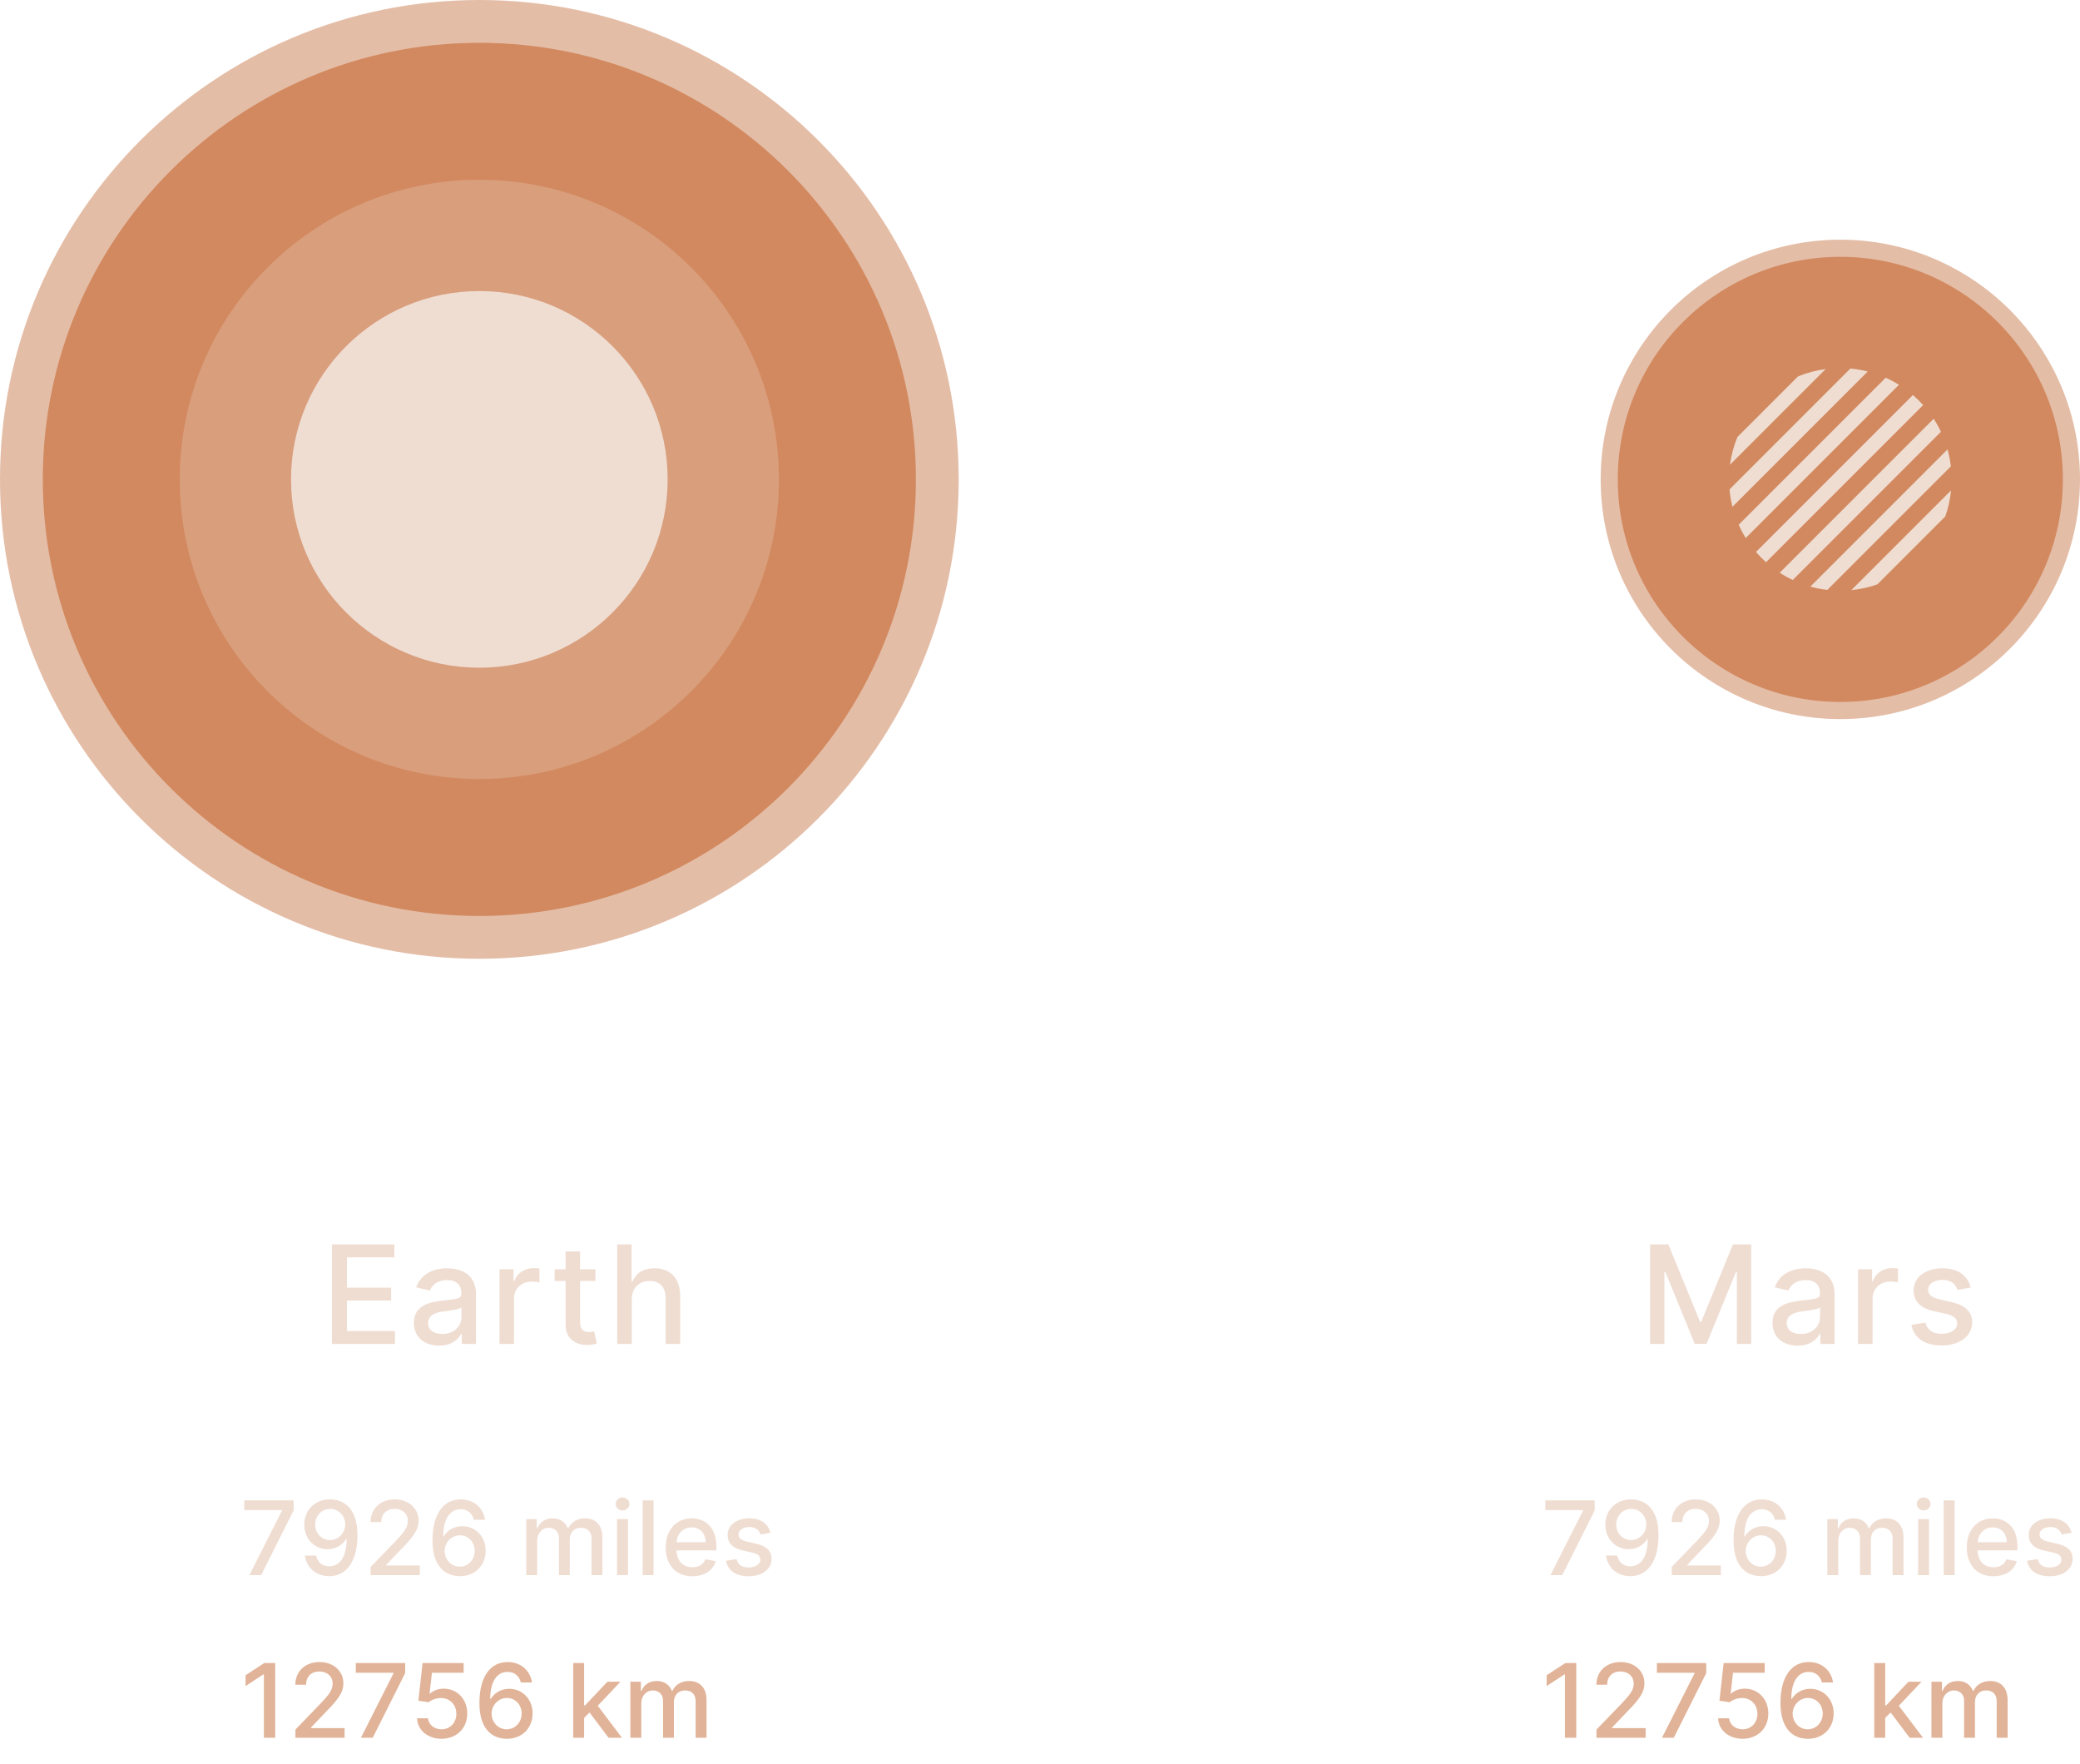
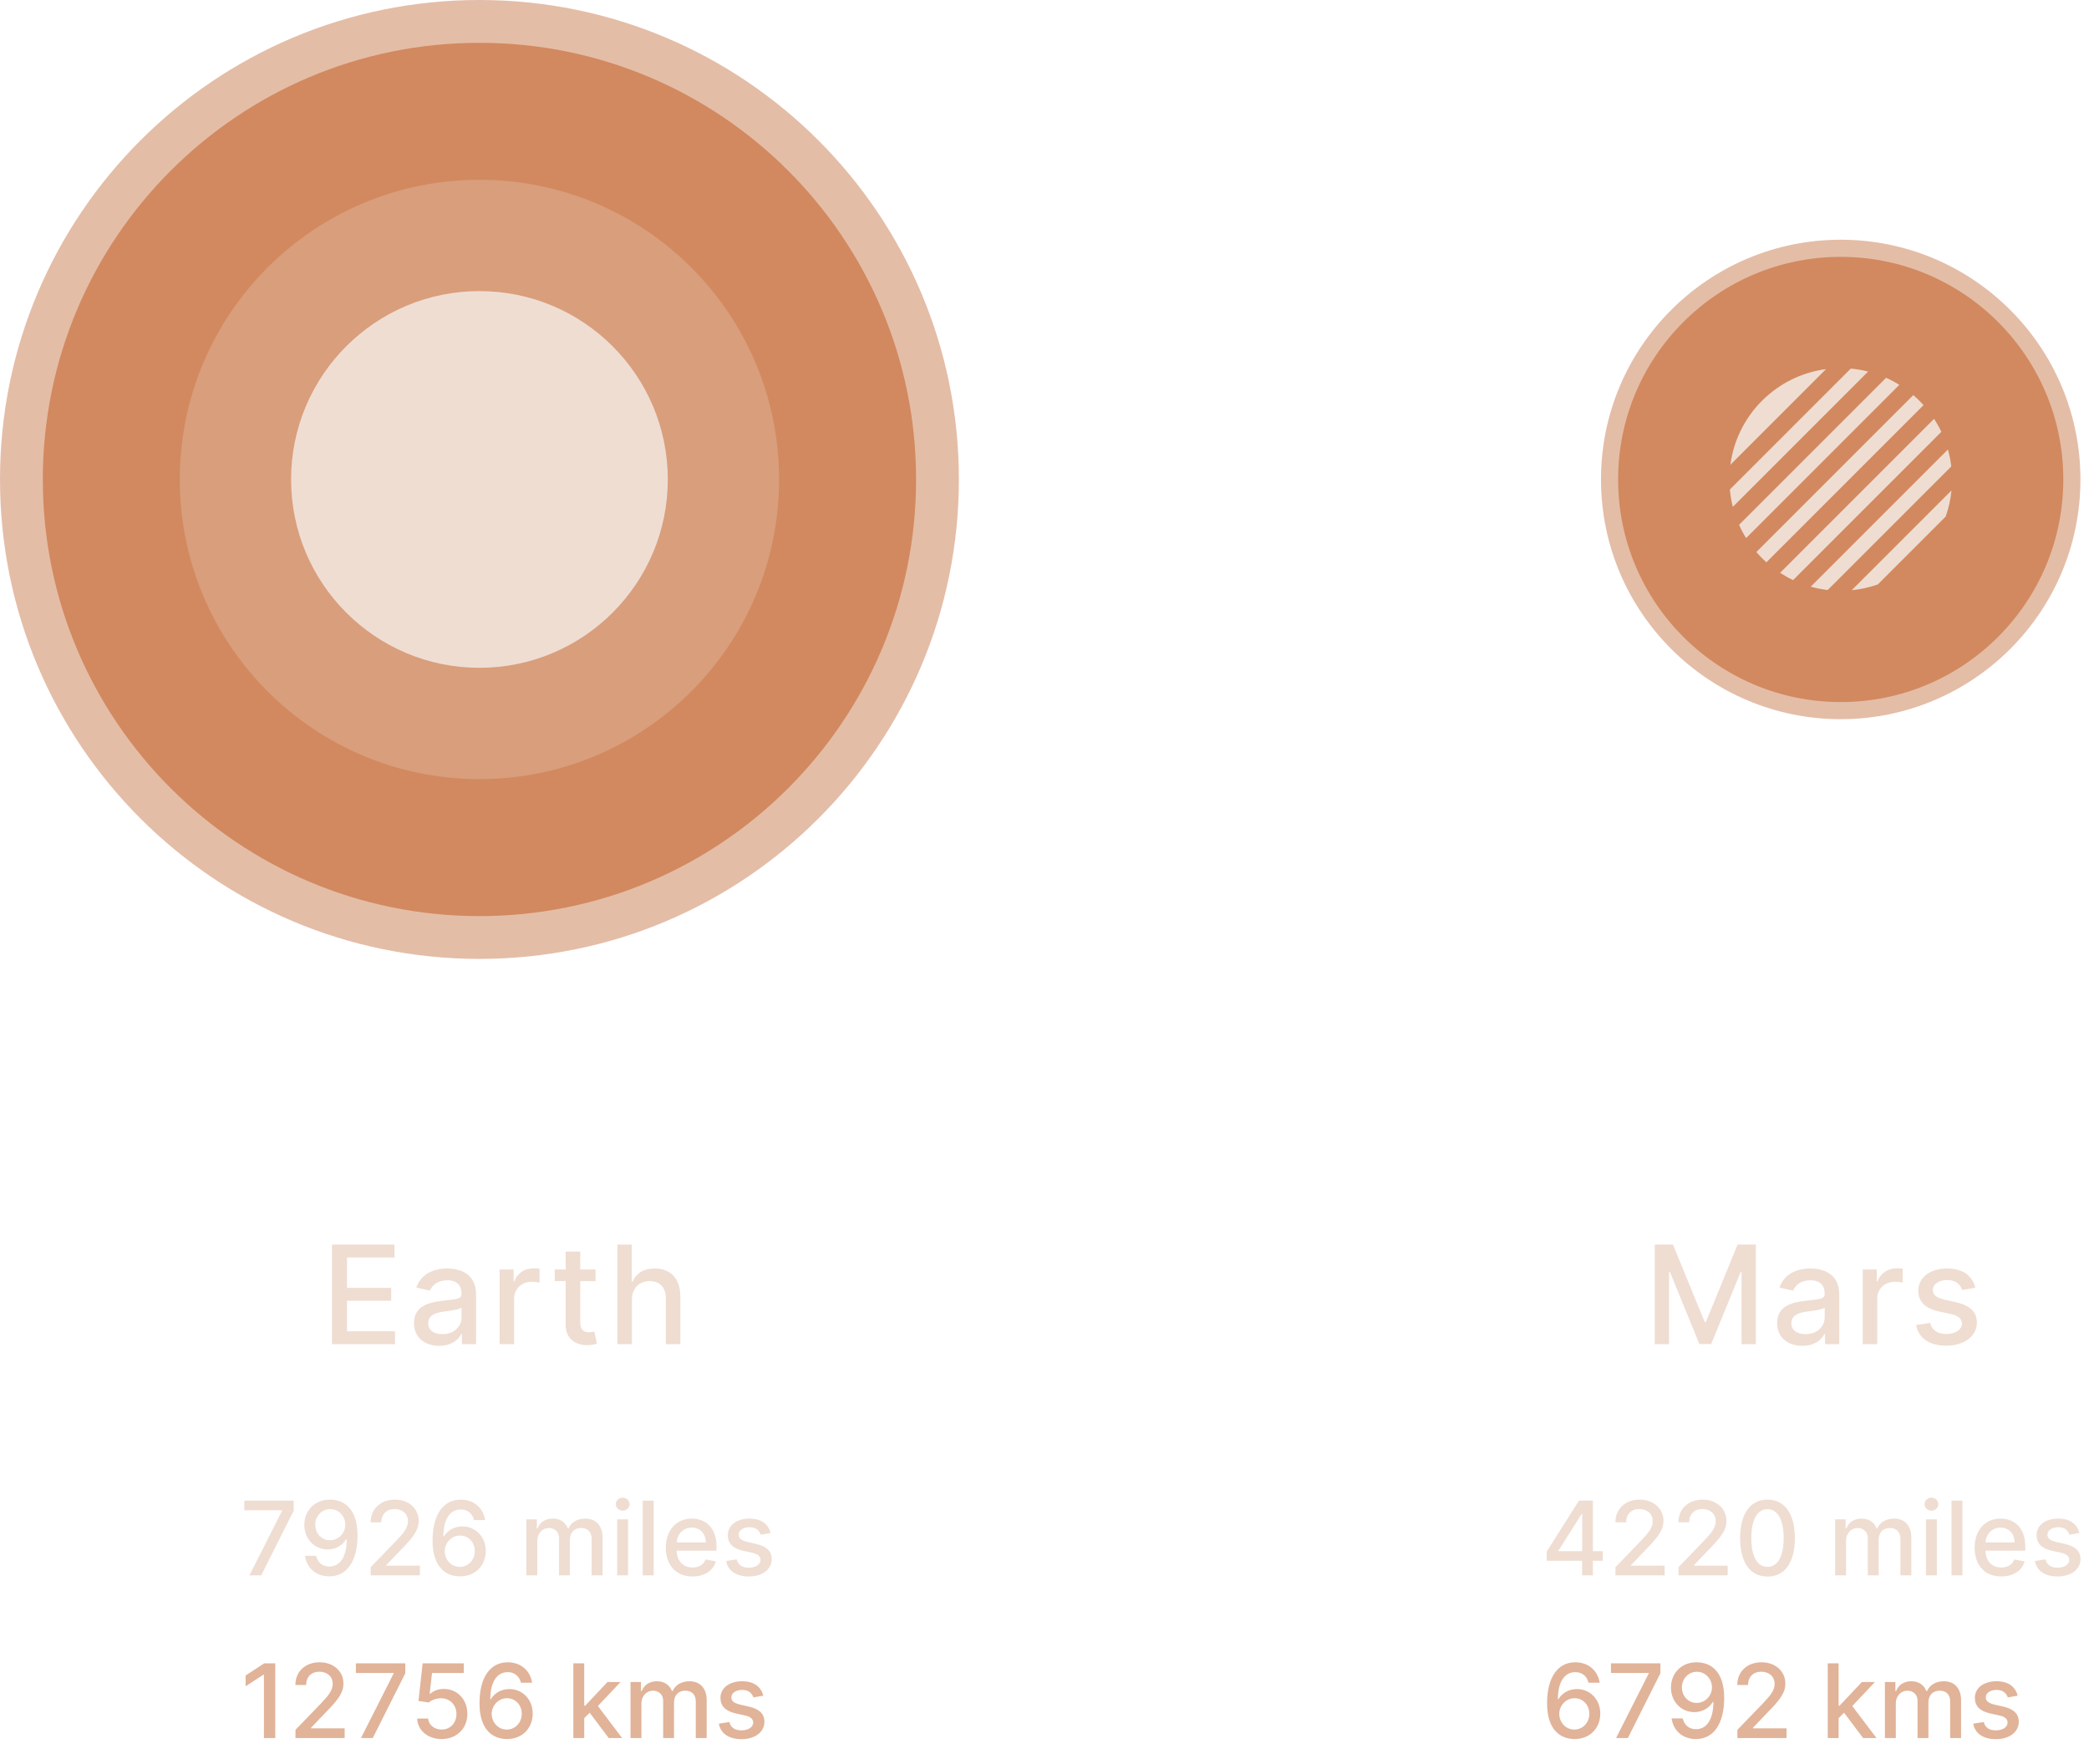
- <svg xmlns="http://www.w3.org/2000/svg" width="243" height="206" viewBox="0 0 243 206" fill="none">
+ <svg xmlns="http://www.w3.org/2000/svg" width="244" height="206" viewBox="0 0 244 206" fill="none">
  <circle cx="56" cy="56" r="56" fill="#E4BDA7" />
  <circle cx="56" cy="56" r="51" fill="#D2895F" />
  <circle cx="56" cy="56" r="35" fill="#D99E7C" />
  <circle cx="56" cy="56" r="22" fill="#EFDDD2" />
  <path d="M38.778 157H46.142V155.489H40.534V151.926H45.693V150.42H40.534V146.875H46.074V145.364H38.778V157ZM51.302 157.193C52.746 157.193 53.558 156.46 53.882 155.807H53.95V157H55.609V151.205C55.609 148.665 53.609 148.159 52.223 148.159C50.643 148.159 49.189 148.795 48.621 150.386L50.217 150.75C50.467 150.131 51.104 149.534 52.246 149.534C53.342 149.534 53.905 150.108 53.905 151.097V151.136C53.905 151.756 53.268 151.744 51.7 151.926C50.047 152.119 48.354 152.551 48.354 154.534C48.354 156.25 49.643 157.193 51.302 157.193ZM51.672 155.83C50.712 155.83 50.018 155.398 50.018 154.557C50.018 153.648 50.825 153.324 51.808 153.193C52.359 153.119 53.666 152.972 53.91 152.727V153.852C53.91 154.886 53.087 155.83 51.672 155.83ZM58.352 157H60.051V151.67C60.051 150.528 60.932 149.705 62.136 149.705C62.488 149.705 62.886 149.767 63.023 149.807V148.182C62.852 148.159 62.517 148.142 62.301 148.142C61.278 148.142 60.403 148.722 60.085 149.659H59.994V148.273H58.352V157ZM69.562 148.273H67.772V146.182H66.073V148.273H64.795V149.636H66.073V154.79C66.068 156.375 67.278 157.142 68.619 157.114C69.159 157.108 69.522 157.006 69.721 156.932L69.414 155.528C69.301 155.551 69.091 155.602 68.818 155.602C68.267 155.602 67.772 155.42 67.772 154.438V149.636H69.562V148.273ZM73.808 151.818C73.808 150.426 74.689 149.631 75.899 149.631C77.069 149.631 77.768 150.375 77.768 151.653V157H79.467V151.449C79.467 149.273 78.274 148.159 76.478 148.159C75.12 148.159 74.302 148.75 73.893 149.693H73.785V145.364H72.109V157H73.808V151.818Z" fill="#EFDDD2" />
  <path d="M29.134 184H30.51L34.307 176.44V175.273H28.537V176.402H32.943V176.466L29.134 184ZM38.574 175.153C36.741 175.136 35.544 176.453 35.544 178.107C35.548 179.773 36.754 180.974 38.267 180.974C39.191 180.974 39.984 180.523 40.431 179.79H40.5C40.495 181.797 39.741 182.969 38.463 182.969C37.627 182.969 37.091 182.457 36.92 181.712L35.62 181.712C35.812 183.122 36.903 184.119 38.463 184.119C40.491 184.119 41.761 182.376 41.761 179.321C41.757 176.134 40.129 175.166 38.574 175.153ZM38.578 176.261C39.588 176.261 40.334 177.118 40.334 178.077C40.338 179.048 39.549 179.901 38.552 179.901C37.551 179.901 36.826 179.099 36.822 178.089C36.822 177.075 37.576 176.261 38.578 176.261ZM43.3 184H49.045L49.045 182.871H45.116V182.807L46.85 180.991C48.448 179.376 48.904 178.605 48.904 177.629C48.904 176.227 47.762 175.153 46.117 175.153C44.485 175.153 43.292 176.21 43.292 177.804H44.549C44.545 176.866 45.15 176.253 46.092 176.253C46.978 176.253 47.651 176.798 47.651 177.668C47.651 178.439 47.191 178.993 46.254 179.986L43.3 183.045V184ZM53.707 184.119C55.531 184.136 56.741 182.824 56.736 181.149C56.741 179.479 55.526 178.281 54.014 178.281C53.093 178.281 52.296 178.724 51.849 179.462H51.785C51.789 177.48 52.539 176.304 53.818 176.304C54.657 176.304 55.185 176.815 55.364 177.54H56.664C56.464 176.159 55.377 175.153 53.818 175.153C51.789 175.153 50.523 176.896 50.523 179.93C50.519 183.143 52.156 184.107 53.707 184.119ZM53.702 183.011C52.688 183.011 51.947 182.159 51.947 181.179C51.951 180.203 52.727 179.351 53.732 179.351C54.729 179.351 55.462 180.156 55.458 181.166C55.462 182.197 54.7 183.011 53.702 183.011ZM61.481 184H62.756L62.756 179.964C62.756 179.082 63.374 178.469 64.098 178.469C64.805 178.469 65.296 178.938 65.296 179.649L65.296 184H66.565L66.565 179.828C66.565 179.04 67.047 178.469 67.878 178.469C68.551 178.469 69.105 178.844 69.105 179.73L69.105 184L70.379 184L70.379 179.611C70.379 178.115 69.544 177.369 68.359 177.369C67.418 177.369 66.71 177.821 66.395 178.52H66.327C66.041 177.804 65.44 177.369 64.567 177.369C63.702 177.369 63.058 177.8 62.785 178.52H62.705L62.705 177.455H61.481L61.481 184ZM72.087 184H73.361L73.361 177.455H72.087L72.087 184ZM72.731 176.445C73.169 176.445 73.536 176.104 73.536 175.686C73.536 175.268 73.169 174.923 72.731 174.923C72.287 174.923 71.925 175.268 71.925 175.686C71.925 176.104 72.287 176.445 72.731 176.445ZM76.349 175.273H75.075L75.075 184H76.349L76.349 175.273ZM80.885 184.132C82.312 184.132 83.322 183.429 83.612 182.364L82.406 182.146C82.176 182.764 81.622 183.08 80.897 183.08C79.806 183.08 79.073 182.372 79.039 181.111H83.693V180.659C83.693 178.294 82.278 177.369 80.795 177.369C78.971 177.369 77.769 178.759 77.769 180.77C77.769 182.803 78.954 184.132 80.885 184.132ZM79.044 180.156C79.095 179.227 79.768 178.422 80.804 178.422C81.792 178.422 82.44 179.155 82.444 180.156H79.044ZM90.011 179.053C89.747 178.034 88.95 177.369 87.535 177.369C86.057 177.369 85.008 178.149 85.008 179.308C85.008 180.237 85.571 180.855 86.798 181.128L87.906 181.371C88.537 181.511 88.831 181.793 88.831 182.202C88.831 182.709 88.29 183.105 87.454 183.105C86.692 183.105 86.202 182.777 86.048 182.134L84.817 182.321C85.03 183.48 85.993 184.132 87.463 184.132C89.044 184.132 90.139 183.293 90.139 182.108C90.139 181.183 89.551 180.612 88.349 180.335L87.31 180.097C86.59 179.926 86.278 179.683 86.283 179.24C86.278 178.737 86.824 178.379 87.548 178.379C88.341 178.379 88.707 178.818 88.856 179.257L90.011 179.053Z" fill="#EFDDD2" />
-   <path d="M32.151 194.273H30.868L28.69 195.696L28.69 196.957L30.778 195.594H30.829L30.829 203H32.151L32.151 194.273ZM34.511 203L40.256 203L40.256 201.871L36.327 201.871V201.807L38.061 199.991C39.659 198.376 40.115 197.605 40.115 196.629C40.115 195.227 38.973 194.153 37.328 194.153C35.696 194.153 34.503 195.21 34.503 196.804H35.76C35.756 195.866 36.361 195.253 37.303 195.253C38.189 195.253 38.862 195.798 38.862 196.668C38.862 197.439 38.402 197.993 37.465 198.986L34.511 202.045V203ZM42.165 203H43.541L47.338 195.44V194.273H41.568V195.402H45.974V195.466L42.165 203ZM51.584 203.119C53.339 203.119 54.592 201.879 54.588 200.179C54.592 198.491 53.416 197.264 51.826 197.264C51.179 197.264 50.578 197.511 50.237 197.844H50.186L50.463 195.402L54.166 195.402V194.273L49.367 194.273L48.877 198.67L50.084 198.849C50.412 198.555 51 198.355 51.528 198.355C52.564 198.364 53.314 199.139 53.314 200.205C53.314 201.253 52.585 202.011 51.584 202.011C50.74 202.011 50.071 201.474 50.002 200.724H48.724C48.775 202.114 49.981 203.119 51.584 203.119ZM59.191 203.119C61.015 203.136 62.225 201.824 62.221 200.149C62.225 198.479 61.011 197.281 59.498 197.281C58.577 197.281 57.781 197.724 57.333 198.462H57.269C57.273 196.48 58.023 195.304 59.302 195.304C60.141 195.304 60.67 195.815 60.849 196.54H62.148C61.948 195.159 60.861 194.153 59.302 194.153C57.273 194.153 56.008 195.896 56.008 198.93C56.004 202.143 57.64 203.107 59.191 203.119ZM59.187 202.011C58.173 202.011 57.431 201.159 57.431 200.179C57.435 199.203 58.211 198.351 59.217 198.351C60.214 198.351 60.947 199.156 60.943 200.166C60.947 201.197 60.184 202.011 59.187 202.011ZM66.966 203H68.24L68.24 200.678L68.875 200.043L71.099 203H72.663L69.834 199.263L72.484 196.455H70.959L68.351 199.224H68.24L68.24 194.273H66.966L66.966 203ZM73.646 203H74.92L74.92 198.964C74.92 198.082 75.538 197.469 76.262 197.469C76.969 197.469 77.46 197.938 77.46 198.649L77.46 203H78.729L78.729 198.828C78.729 198.04 79.211 197.469 80.042 197.469C80.715 197.469 81.269 197.844 81.269 198.73L81.269 203H82.543L82.543 198.611C82.543 197.115 81.708 196.369 80.523 196.369C79.582 196.369 78.874 196.821 78.559 197.52H78.491C78.205 196.804 77.604 196.369 76.731 196.369C75.866 196.369 75.222 196.8 74.95 197.52H74.869L74.869 196.455H73.646L73.646 203Z" fill="#E1B398" />
-   <path d="M192.778 145.364V157H194.449V148.574H194.557L197.989 156.983H199.375L202.807 148.58H202.915V157H204.585V145.364H202.455L198.75 154.409H198.614L194.909 145.364H192.778ZM210.021 157.193C211.464 157.193 212.277 156.46 212.601 155.807H212.669V157H214.328V151.205C214.328 148.665 212.328 148.159 210.942 148.159C209.362 148.159 207.908 148.795 207.339 150.386L208.936 150.75C209.186 150.131 209.822 149.534 210.964 149.534C212.061 149.534 212.623 150.108 212.623 151.097V151.136C212.623 151.756 211.987 151.744 210.419 151.926C208.766 152.119 207.072 152.551 207.072 154.534C207.072 156.25 208.362 157.193 210.021 157.193ZM210.391 155.83C209.43 155.83 208.737 155.398 208.737 154.557C208.737 153.648 209.544 153.324 210.527 153.193C211.078 153.119 212.385 152.972 212.629 152.727V153.852C212.629 154.886 211.805 155.83 210.391 155.83ZM217.071 157H218.77V151.67C218.77 150.528 219.65 149.705 220.855 149.705C221.207 149.705 221.605 149.767 221.741 149.807V148.182C221.571 148.159 221.236 148.142 221.02 148.142C219.997 148.142 219.122 148.722 218.804 149.659H218.713V148.273H217.071V157ZM230.231 150.403C229.879 149.045 228.816 148.159 226.93 148.159C224.958 148.159 223.561 149.199 223.561 150.744C223.561 151.983 224.311 152.807 225.947 153.17L227.424 153.494C228.265 153.682 228.657 154.057 228.657 154.602C228.657 155.278 227.936 155.807 226.822 155.807C225.805 155.807 225.152 155.369 224.947 154.511L223.305 154.761C223.589 156.307 224.873 157.176 226.833 157.176C228.941 157.176 230.402 156.057 230.402 154.477C230.402 153.244 229.618 152.483 228.015 152.114L226.629 151.795C225.669 151.568 225.254 151.244 225.26 150.653C225.254 149.983 225.981 149.506 226.947 149.506C228.004 149.506 228.493 150.091 228.691 150.676L230.231 150.403Z" fill="#EFDDD2" />
-   <path d="M181.134 184H182.51L186.307 176.44V175.273H180.537V176.402H184.943V176.466L181.134 184ZM190.574 175.153C188.741 175.136 187.544 176.453 187.544 178.107C187.548 179.773 188.754 180.974 190.267 180.974C191.191 180.974 191.984 180.523 192.431 179.79H192.5C192.495 181.797 191.741 182.969 190.463 182.969C189.627 182.969 189.091 182.457 188.92 181.712L187.62 181.712C187.812 183.122 188.903 184.119 190.463 184.119C192.491 184.119 193.761 182.376 193.761 179.321C193.757 176.134 192.129 175.166 190.574 175.153ZM190.578 176.261C191.588 176.261 192.333 177.118 192.333 178.077C192.338 179.048 191.549 179.901 190.552 179.901C189.551 179.901 188.826 179.099 188.822 178.089C188.822 177.075 189.576 176.261 190.578 176.261ZM195.3 184H201.045V182.871H197.116V182.807L198.85 180.991C200.448 179.376 200.904 178.605 200.904 177.629C200.904 176.227 199.762 175.153 198.117 175.153C196.485 175.153 195.292 176.21 195.292 177.804H196.549C196.545 176.866 197.15 176.253 198.092 176.253C198.978 176.253 199.651 176.798 199.651 177.668C199.651 178.439 199.191 178.993 198.254 179.986L195.3 183.045V184ZM205.707 184.119C207.531 184.136 208.741 182.824 208.737 181.149C208.741 179.479 207.526 178.281 206.013 178.281C205.093 178.281 204.296 178.724 203.849 179.462H203.785C203.789 177.48 204.539 176.304 205.817 176.304C206.657 176.304 207.185 176.815 207.364 177.54H208.664C208.464 176.159 207.377 175.153 205.817 175.153C203.789 175.153 202.523 176.896 202.523 179.93C202.519 183.143 204.156 184.107 205.707 184.119ZM205.702 183.011C204.688 183.011 203.947 182.159 203.947 181.179C203.951 180.203 204.727 179.351 205.732 179.351C206.729 179.351 207.462 180.156 207.458 181.166C207.462 182.197 206.7 183.011 205.702 183.011ZM213.482 184H214.756L214.756 179.964C214.756 179.082 215.374 178.469 216.098 178.469C216.805 178.469 217.295 178.938 217.295 179.649L217.295 184H218.565L218.565 179.828C218.565 179.04 219.047 178.469 219.878 178.469C220.551 178.469 221.105 178.844 221.105 179.73L221.105 184L222.379 184L222.379 179.611C222.379 178.115 221.544 177.369 220.359 177.369C219.418 177.369 218.71 177.821 218.395 178.52H218.327C218.041 177.804 217.44 177.369 216.567 177.369C215.702 177.369 215.058 177.8 214.786 178.52H214.705V177.455H213.482L213.482 184ZM224.087 184H225.361L225.361 177.455H224.087L224.087 184ZM224.73 176.445C225.169 176.445 225.536 176.104 225.536 175.686C225.536 175.268 225.169 174.923 224.73 174.923C224.287 174.923 223.925 175.268 223.925 175.686C223.925 176.104 224.287 176.445 224.73 176.445ZM228.349 175.273H227.075L227.075 184H228.349L228.349 175.273ZM232.885 184.132C234.312 184.132 235.322 183.429 235.612 182.364L234.406 182.146C234.176 182.764 233.622 183.08 232.897 183.08C231.806 183.08 231.074 182.372 231.039 181.111H235.693V180.659C235.693 178.294 234.278 177.369 232.795 177.369C230.971 177.369 229.77 178.759 229.77 180.77C229.77 182.803 230.954 184.132 232.885 184.132ZM231.044 180.156C231.095 179.227 231.768 178.422 232.804 178.422C233.792 178.422 234.44 179.155 234.444 180.156H231.044ZM242.011 179.053C241.747 178.034 240.95 177.369 239.536 177.369C238.057 177.369 237.009 178.149 237.009 179.308C237.009 180.237 237.571 180.855 238.798 181.128L239.906 181.371C240.537 181.511 240.831 181.793 240.831 182.202C240.831 182.709 240.29 183.105 239.455 183.105C238.692 183.105 238.202 182.777 238.048 182.134L236.817 182.321C237.03 183.48 237.993 184.132 239.463 184.132C241.044 184.132 242.139 183.293 242.139 182.108C242.139 181.183 241.551 180.612 240.349 180.335L239.31 180.097C238.589 179.926 238.278 179.683 238.283 179.24C238.278 178.737 238.824 178.379 239.548 178.379C240.341 178.379 240.707 178.818 240.857 179.257L242.011 179.053Z" fill="#EFDDD2" />
-   <path d="M184.151 194.273H182.868L180.69 195.696V196.957L182.778 195.594H182.83L182.83 203H184.151L184.151 194.273ZM186.511 203L192.256 203V201.871L188.327 201.871V201.807L190.061 199.991C191.659 198.376 192.115 197.605 192.115 196.629C192.115 195.227 190.973 194.153 189.328 194.153C187.696 194.153 186.503 195.21 186.503 196.804H187.76C187.756 195.866 188.361 195.253 189.303 195.253C190.189 195.253 190.862 195.798 190.862 196.668C190.862 197.439 190.402 197.993 189.464 198.986L186.511 202.045V203ZM194.165 203H195.541L199.338 195.44V194.273H193.568V195.402H197.974V195.466L194.165 203ZM203.583 203.119C205.339 203.119 206.592 201.879 206.588 200.179C206.592 198.491 205.416 197.264 203.826 197.264C203.179 197.264 202.578 197.511 202.237 197.844H202.186L202.463 195.402L206.166 195.402V194.273L201.368 194.273L200.877 198.67L202.083 198.849C202.412 198.555 203 198.355 203.528 198.355C204.564 198.364 205.314 199.139 205.314 200.205C205.314 201.253 204.585 202.011 203.583 202.011C202.74 202.011 202.071 201.474 202.002 200.724H200.724C200.775 202.114 201.981 203.119 203.583 203.119ZM211.191 203.119C213.015 203.136 214.225 201.824 214.221 200.149C214.225 198.479 213.011 197.281 211.498 197.281C210.577 197.281 209.781 197.724 209.333 198.462H209.269C209.273 196.48 210.023 195.304 211.302 195.304C212.141 195.304 212.67 195.815 212.849 196.54H214.148C213.948 195.159 212.862 194.153 211.302 194.153C209.273 194.153 208.008 195.896 208.008 198.93C208.004 202.143 209.64 203.107 211.191 203.119ZM211.187 202.011C210.173 202.011 209.431 201.159 209.431 200.179C209.435 199.203 210.211 198.351 211.217 198.351C212.214 198.351 212.947 199.156 212.942 200.166C212.947 201.197 212.184 202.011 211.187 202.011ZM218.966 203H220.24L220.24 200.678L220.875 200.043L223.099 203H224.663L221.834 199.263L224.484 196.455H222.959L220.351 199.224H220.24V194.273H218.966L218.966 203ZM225.646 203H226.92L226.92 198.964C226.92 198.082 227.538 197.469 228.262 197.469C228.969 197.469 229.46 197.938 229.46 198.649L229.46 203H230.729L230.729 198.828C230.729 198.04 231.211 197.469 232.042 197.469C232.715 197.469 233.269 197.844 233.269 198.73L233.269 203H234.543L234.543 198.611C234.543 197.115 233.708 196.369 232.523 196.369C231.582 196.369 230.874 196.821 230.559 197.52H230.491C230.205 196.804 229.604 196.369 228.731 196.369C227.866 196.369 227.222 196.8 226.95 197.52H226.869V196.455H225.646L225.646 203Z" fill="#E1B398" />
+   <path d="M32.151 194.273H30.868L28.69 195.696L28.69 196.957L30.778 195.594H30.829L30.829 203H32.151L32.151 194.273ZM34.511 203L40.256 203L40.256 201.871L36.327 201.871V201.807L38.061 199.991C39.659 198.376 40.115 197.605 40.115 196.629C40.115 195.227 38.973 194.153 37.328 194.153C35.696 194.153 34.503 195.21 34.503 196.804H35.76C35.756 195.866 36.361 195.253 37.303 195.253C38.189 195.253 38.862 195.798 38.862 196.668C38.862 197.439 38.402 197.993 37.465 198.986L34.511 202.045V203ZM42.165 203H43.541L47.338 195.44V194.273H41.568V195.402H45.974V195.466L42.165 203ZM51.584 203.119C53.339 203.119 54.592 201.879 54.588 200.179C54.592 198.491 53.416 197.264 51.826 197.264C51.179 197.264 50.578 197.511 50.237 197.844H50.186L50.463 195.402L54.166 195.402V194.273L49.367 194.273L48.877 198.67L50.084 198.849C50.412 198.555 51 198.355 51.528 198.355C52.564 198.364 53.314 199.139 53.314 200.205C53.314 201.253 52.585 202.011 51.584 202.011C50.74 202.011 50.071 201.474 50.002 200.724H48.724C48.775 202.114 49.981 203.119 51.584 203.119ZM59.191 203.119C61.015 203.136 62.225 201.824 62.221 200.149C62.225 198.479 61.011 197.281 59.498 197.281C58.577 197.281 57.781 197.724 57.333 198.462H57.269C57.273 196.48 58.023 195.304 59.302 195.304C60.141 195.304 60.67 195.815 60.849 196.54H62.148C61.948 195.159 60.861 194.153 59.302 194.153C57.273 194.153 56.008 195.896 56.008 198.93C56.004 202.143 57.64 203.107 59.191 203.119ZM59.187 202.011C58.173 202.011 57.431 201.159 57.431 200.179C57.435 199.203 58.211 198.351 59.217 198.351C60.214 198.351 60.947 199.156 60.943 200.166C60.947 201.197 60.184 202.011 59.187 202.011ZM66.966 203H68.24L68.24 200.678L68.875 200.043L71.099 203H72.663L69.834 199.263L72.484 196.455H70.959L68.351 199.224H68.24L68.24 194.273H66.966L66.966 203ZM73.646 203H74.92L74.92 198.964C74.92 198.082 75.538 197.469 76.262 197.469C76.969 197.469 77.46 197.938 77.46 198.649L77.46 203H78.729L78.729 198.828C78.729 198.04 79.211 197.469 80.042 197.469C80.715 197.469 81.269 197.844 81.269 198.73L81.269 203H82.543L82.543 198.611C82.543 197.115 81.708 196.369 80.523 196.369C79.582 196.369 78.874 196.821 78.559 197.52H78.491C78.205 196.804 77.604 196.369 76.731 196.369C75.866 196.369 75.222 196.8 74.95 197.52H74.869L74.869 196.455H73.646L73.646 203ZM89.156 198.053C88.892 197.034 88.095 196.369 86.68 196.369C85.201 196.369 84.153 197.149 84.153 198.308C84.153 199.237 84.716 199.855 85.943 200.128L87.051 200.371C87.681 200.511 87.975 200.793 87.975 201.202C87.975 201.709 87.434 202.105 86.599 202.105C85.836 202.105 85.346 201.777 85.193 201.134L83.961 201.321C84.174 202.48 85.137 203.132 86.608 203.132C88.189 203.132 89.284 202.293 89.284 201.108C89.284 200.183 88.696 199.612 87.494 199.335L86.454 199.097C85.734 198.926 85.423 198.683 85.427 198.24C85.423 197.737 85.968 197.379 86.693 197.379C87.485 197.379 87.852 197.818 88.001 198.257L89.156 198.053Z" fill="#E1B398" />
+   <path d="M193.278 145.364V157H194.949V148.574H195.057L198.489 156.983H199.875L203.307 148.58H203.415V157H205.085V145.364H202.955L199.25 154.409H199.114L195.409 145.364H193.278ZM210.521 157.193C211.964 157.193 212.777 156.46 213.101 155.807H213.169V157H214.828V151.205C214.828 148.665 212.828 148.159 211.442 148.159C209.862 148.159 208.408 148.795 207.839 150.386L209.436 150.75C209.686 150.131 210.322 149.534 211.464 149.534C212.561 149.534 213.123 150.108 213.123 151.097V151.136C213.123 151.756 212.487 151.744 210.919 151.926C209.266 152.119 207.572 152.551 207.572 154.534C207.572 156.25 208.862 157.193 210.521 157.193ZM210.891 155.83C209.93 155.83 209.237 155.398 209.237 154.557C209.237 153.648 210.044 153.324 211.027 153.193C211.578 153.119 212.885 152.972 213.129 152.727V153.852C213.129 154.886 212.305 155.83 210.891 155.83ZM217.571 157H219.27V151.67C219.27 150.528 220.15 149.705 221.355 149.705C221.707 149.705 222.105 149.767 222.241 149.807V148.182C222.071 148.159 221.736 148.142 221.52 148.142C220.497 148.142 219.622 148.722 219.304 149.659H219.213V148.273H217.571V157ZM230.731 150.403C230.379 149.045 229.316 148.159 227.43 148.159C225.458 148.159 224.061 149.199 224.061 150.744C224.061 151.983 224.811 152.807 226.447 153.17L227.924 153.494C228.765 153.682 229.157 154.057 229.157 154.602C229.157 155.278 228.436 155.807 227.322 155.807C226.305 155.807 225.652 155.369 225.447 154.511L223.805 154.761C224.089 156.307 225.373 157.176 227.333 157.176C229.441 157.176 230.902 156.057 230.902 154.477C230.902 153.244 230.118 152.483 228.515 152.114L227.129 151.795C226.169 151.568 225.754 151.244 225.76 150.653C225.754 149.983 226.481 149.506 227.447 149.506C228.504 149.506 228.993 150.091 229.191 150.676L230.731 150.403Z" fill="#EFDDD2" />
+   <path d="M180.656 182.295H184.794V184H186.051V182.295H187.206V181.179H186.051L186.051 175.273H184.428L180.656 181.23V182.295ZM184.803 181.179H182.037V181.111L184.734 176.841H184.803L184.803 181.179ZM188.691 184L194.435 184V182.871H190.506V182.807L192.241 180.991C193.839 179.376 194.295 178.605 194.295 177.629C194.295 176.227 193.153 175.153 191.508 175.153C189.876 175.153 188.683 176.21 188.683 177.804H189.94C189.935 176.866 190.54 176.253 191.482 176.253C192.369 176.253 193.042 176.798 193.042 177.668C193.042 178.439 192.582 178.993 191.644 179.986L188.691 183.045V184ZM196.05 184H201.795V182.871H197.866V182.807L199.6 180.991C201.198 179.376 201.654 178.605 201.654 177.629C201.654 176.227 200.512 175.153 198.867 175.153C197.235 175.153 196.042 176.21 196.042 177.804H197.299C197.295 176.866 197.9 176.253 198.842 176.253C199.728 176.253 200.401 176.798 200.401 177.668C200.401 178.439 199.941 178.993 199.004 179.986L196.05 183.045V184ZM206.448 184.145C208.464 184.145 209.644 182.5 209.644 179.641C209.644 176.803 208.447 175.153 206.448 175.153C204.445 175.153 203.252 176.798 203.248 179.641C203.248 182.496 204.428 184.141 206.448 184.145ZM206.448 183.007C205.268 183.007 204.556 181.822 204.556 179.641C204.56 177.467 205.272 176.27 206.448 176.27C207.62 176.27 208.336 177.467 208.336 179.641C208.336 181.822 207.624 183.007 206.448 183.007ZM214.349 184H215.623L215.623 179.964C215.623 179.082 216.241 178.469 216.965 178.469C217.673 178.469 218.163 178.938 218.163 179.649L218.163 184H219.433L219.433 179.828C219.433 179.04 219.914 178.469 220.745 178.469C221.418 178.469 221.972 178.844 221.972 179.73L221.972 184H223.246L223.246 179.611C223.246 178.115 222.411 177.369 221.227 177.369C220.285 177.369 219.577 177.821 219.262 178.52H219.194C218.908 177.804 218.308 177.369 217.434 177.369C216.569 177.369 215.925 177.8 215.653 178.52H215.572V177.455H214.349L214.349 184ZM224.954 184H226.228L226.228 177.455H224.954L224.954 184ZM225.598 176.445C226.037 176.445 226.403 176.104 226.403 175.686C226.403 175.268 226.037 174.923 225.598 174.923C225.154 174.923 224.792 175.268 224.792 175.686C224.792 176.104 225.154 176.445 225.598 176.445ZM229.217 175.273H227.942L227.942 184H229.217L229.217 175.273ZM233.752 184.132C235.179 184.132 236.189 183.429 236.479 182.364L235.273 182.146C235.043 182.764 234.489 183.08 233.765 183.08C232.674 183.08 231.941 182.372 231.907 181.111H236.56V180.659C236.56 178.294 235.145 177.369 233.662 177.369C231.838 177.369 230.637 178.759 230.637 180.77C230.637 182.803 231.821 184.132 233.752 184.132ZM231.911 180.156C231.962 179.227 232.635 178.422 233.671 178.422C234.659 178.422 235.307 179.155 235.311 180.156H231.911ZM242.879 179.053C242.614 178.034 241.817 177.369 240.403 177.369C238.924 177.369 237.876 178.149 237.876 179.308C237.876 180.237 238.438 180.855 239.665 181.128L240.773 181.371C241.404 181.511 241.698 181.793 241.698 182.202C241.698 182.709 241.157 183.105 240.322 183.105C239.559 183.105 239.069 182.777 238.915 182.134L237.684 182.321C237.897 183.48 238.86 184.132 240.33 184.132C241.911 184.132 243.006 183.293 243.006 182.108C243.006 181.183 242.418 180.612 241.217 180.335L240.177 180.097C239.457 179.926 239.146 179.683 239.15 179.24C239.146 178.737 239.691 178.379 240.415 178.379C241.208 178.379 241.575 178.818 241.724 179.257L242.879 179.053Z" fill="#EFDDD2" />
+   <path d="M183.886 203.119C185.71 203.136 186.92 201.824 186.916 200.149C186.92 198.479 185.706 197.281 184.193 197.281C183.273 197.281 182.476 197.724 182.028 198.462H181.964C181.969 196.48 182.719 195.304 183.997 195.304C184.837 195.304 185.365 195.815 185.544 196.54H186.844C186.643 195.159 185.557 194.153 183.997 194.153C181.969 194.153 180.703 195.896 180.703 198.93C180.699 202.143 182.335 203.107 183.886 203.119ZM183.882 202.011C182.868 202.011 182.126 201.159 182.126 200.179C182.131 199.203 182.906 198.351 183.912 198.351C184.909 198.351 185.642 199.156 185.638 200.166C185.642 201.197 184.879 202.011 183.882 202.011ZM188.762 203L190.139 203L193.936 195.44V194.273L188.166 194.273V195.402L192.572 195.402V195.466L188.762 203ZM198.202 194.153C196.37 194.136 195.173 195.453 195.173 197.107C195.177 198.773 196.383 199.974 197.896 199.974C198.82 199.974 199.613 199.523 200.06 198.79H200.129C200.124 200.797 199.37 201.969 198.092 201.969C197.256 201.969 196.719 201.457 196.549 200.712H195.249C195.441 202.122 196.532 203.119 198.092 203.119C200.12 203.119 201.39 201.376 201.39 198.321C201.386 195.134 199.758 194.166 198.202 194.153ZM198.207 195.261C199.217 195.261 199.962 196.118 199.962 197.077C199.967 198.048 199.178 198.901 198.181 198.901C197.18 198.901 196.455 198.099 196.451 197.089C196.451 196.075 197.205 195.261 198.207 195.261ZM202.929 203L208.674 203V201.871H204.745V201.807L206.479 199.991C208.077 198.376 208.533 197.605 208.533 196.629C208.533 195.227 207.391 194.153 205.746 194.153C204.114 194.153 202.921 195.21 202.921 196.804H204.178C204.174 195.866 204.779 195.253 205.721 195.253C206.607 195.253 207.28 195.798 207.28 196.668C207.28 197.439 206.82 197.993 205.882 198.986L202.929 202.045V203ZM213.482 203H214.756L214.756 200.678L215.391 200.043L217.615 203H219.179L216.349 199.263L219 196.455H217.474L214.866 199.224H214.756V194.273H213.482L213.482 203ZM220.161 203H221.435L221.435 198.964C221.435 198.082 222.053 197.469 222.778 197.469C223.485 197.469 223.975 197.938 223.975 198.649L223.975 203H225.245L225.245 198.828C225.245 198.04 225.727 197.469 226.558 197.469C227.231 197.469 227.785 197.844 227.785 198.73L227.785 203H229.059L229.059 198.611C229.059 197.115 228.224 196.369 227.039 196.369C226.097 196.369 225.39 196.821 225.075 197.52H225.006C224.721 196.804 224.12 196.369 223.246 196.369C222.381 196.369 221.738 196.8 221.465 197.52H221.384V196.455H220.161L220.161 203ZM235.672 198.053C235.407 197.034 234.61 196.369 233.196 196.369C231.717 196.369 230.669 197.149 230.669 198.308C230.669 199.237 231.231 199.855 232.458 200.128L233.566 200.371C234.197 200.511 234.491 200.793 234.491 201.202C234.491 201.709 233.95 202.105 233.115 202.105C232.352 202.105 231.862 201.777 231.708 201.134L230.477 201.321C230.69 202.48 231.653 203.132 233.123 203.132C234.704 203.132 235.799 202.293 235.799 201.108C235.799 200.183 235.211 199.612 234.01 199.335L232.97 199.097C232.25 198.926 231.939 198.683 231.943 198.24C231.939 197.737 232.484 197.379 233.208 197.379C234.001 197.379 234.368 197.818 234.517 198.257L235.672 198.053Z" fill="#E1B398" />
  <circle cx="215" cy="56" r="28" fill="#E4BDA7" />
  <circle cx="215" cy="56" r="26" fill="#D2895F" />
-   <path fill-rule="evenodd" clip-rule="evenodd" d="M202.974 51.053C202.555 52.072 202.261 53.156 202.112 54.286L213.286 43.112C212.156 43.261 211.072 43.555 210.053 43.974L202.974 51.053ZM216.174 43.052L202.052 57.174C202.114 57.866 202.23 58.543 202.397 59.2L218.2 43.397C217.543 43.23 216.866 43.114 216.174 43.052ZM220.299 44.126L203.126 61.299C203.365 61.836 203.64 62.353 203.948 62.848L221.848 44.948C221.353 44.64 220.836 44.365 220.299 44.126ZM223.479 46.145L205.145 64.479C205.51 64.903 205.902 65.303 206.318 65.676L224.676 47.318C224.303 46.902 223.903 46.51 223.479 46.145ZM225.904 48.919L207.919 66.904C208.404 67.22 208.912 67.504 209.439 67.754L226.754 50.439C226.504 49.912 226.22 49.404 225.904 48.919ZM227.523 52.499L211.499 68.523C212.141 68.702 212.802 68.833 213.48 68.912L227.912 54.48C227.833 53.802 227.702 53.141 227.523 52.499ZM227.937 57.283L216.283 68.937C217.341 68.834 218.362 68.603 219.33 68.261L227.262 60.33C227.603 59.362 227.834 58.341 227.937 57.283Z" fill="#EFDDD2" />
+   <path fill-rule="evenodd" clip-rule="evenodd" d="M202.052 57.174C202.114 57.866 202.23 58.543 202.397 59.2L218.2 43.397C217.543 43.23 216.866 43.114 216.174 43.052L202.052 57.174ZM213.286 43.112L202.112 54.286C202.877 48.477 207.477 43.877 213.286 43.112ZM220.299 44.126L203.126 61.299C203.365 61.836 203.64 62.353 203.948 62.848L221.848 44.948C221.353 44.64 220.836 44.365 220.299 44.126ZM223.479 46.145L205.145 64.479C205.51 64.903 205.902 65.303 206.318 65.676L224.676 47.318C224.303 46.902 223.903 46.51 223.479 46.145ZM225.904 48.919L207.919 66.904C208.404 67.22 208.912 67.504 209.439 67.754L226.754 50.439C226.504 49.912 226.22 49.404 225.904 48.919ZM227.523 52.499L211.499 68.523C212.141 68.702 212.802 68.833 213.48 68.912L227.912 54.48C227.833 53.802 227.702 53.141 227.523 52.499ZM227.937 57.283L216.283 68.937C217.341 68.834 218.362 68.603 219.33 68.261L227.262 60.33C227.603 59.362 227.834 58.341 227.937 57.283Z" fill="#EFDDD2" />
</svg>
